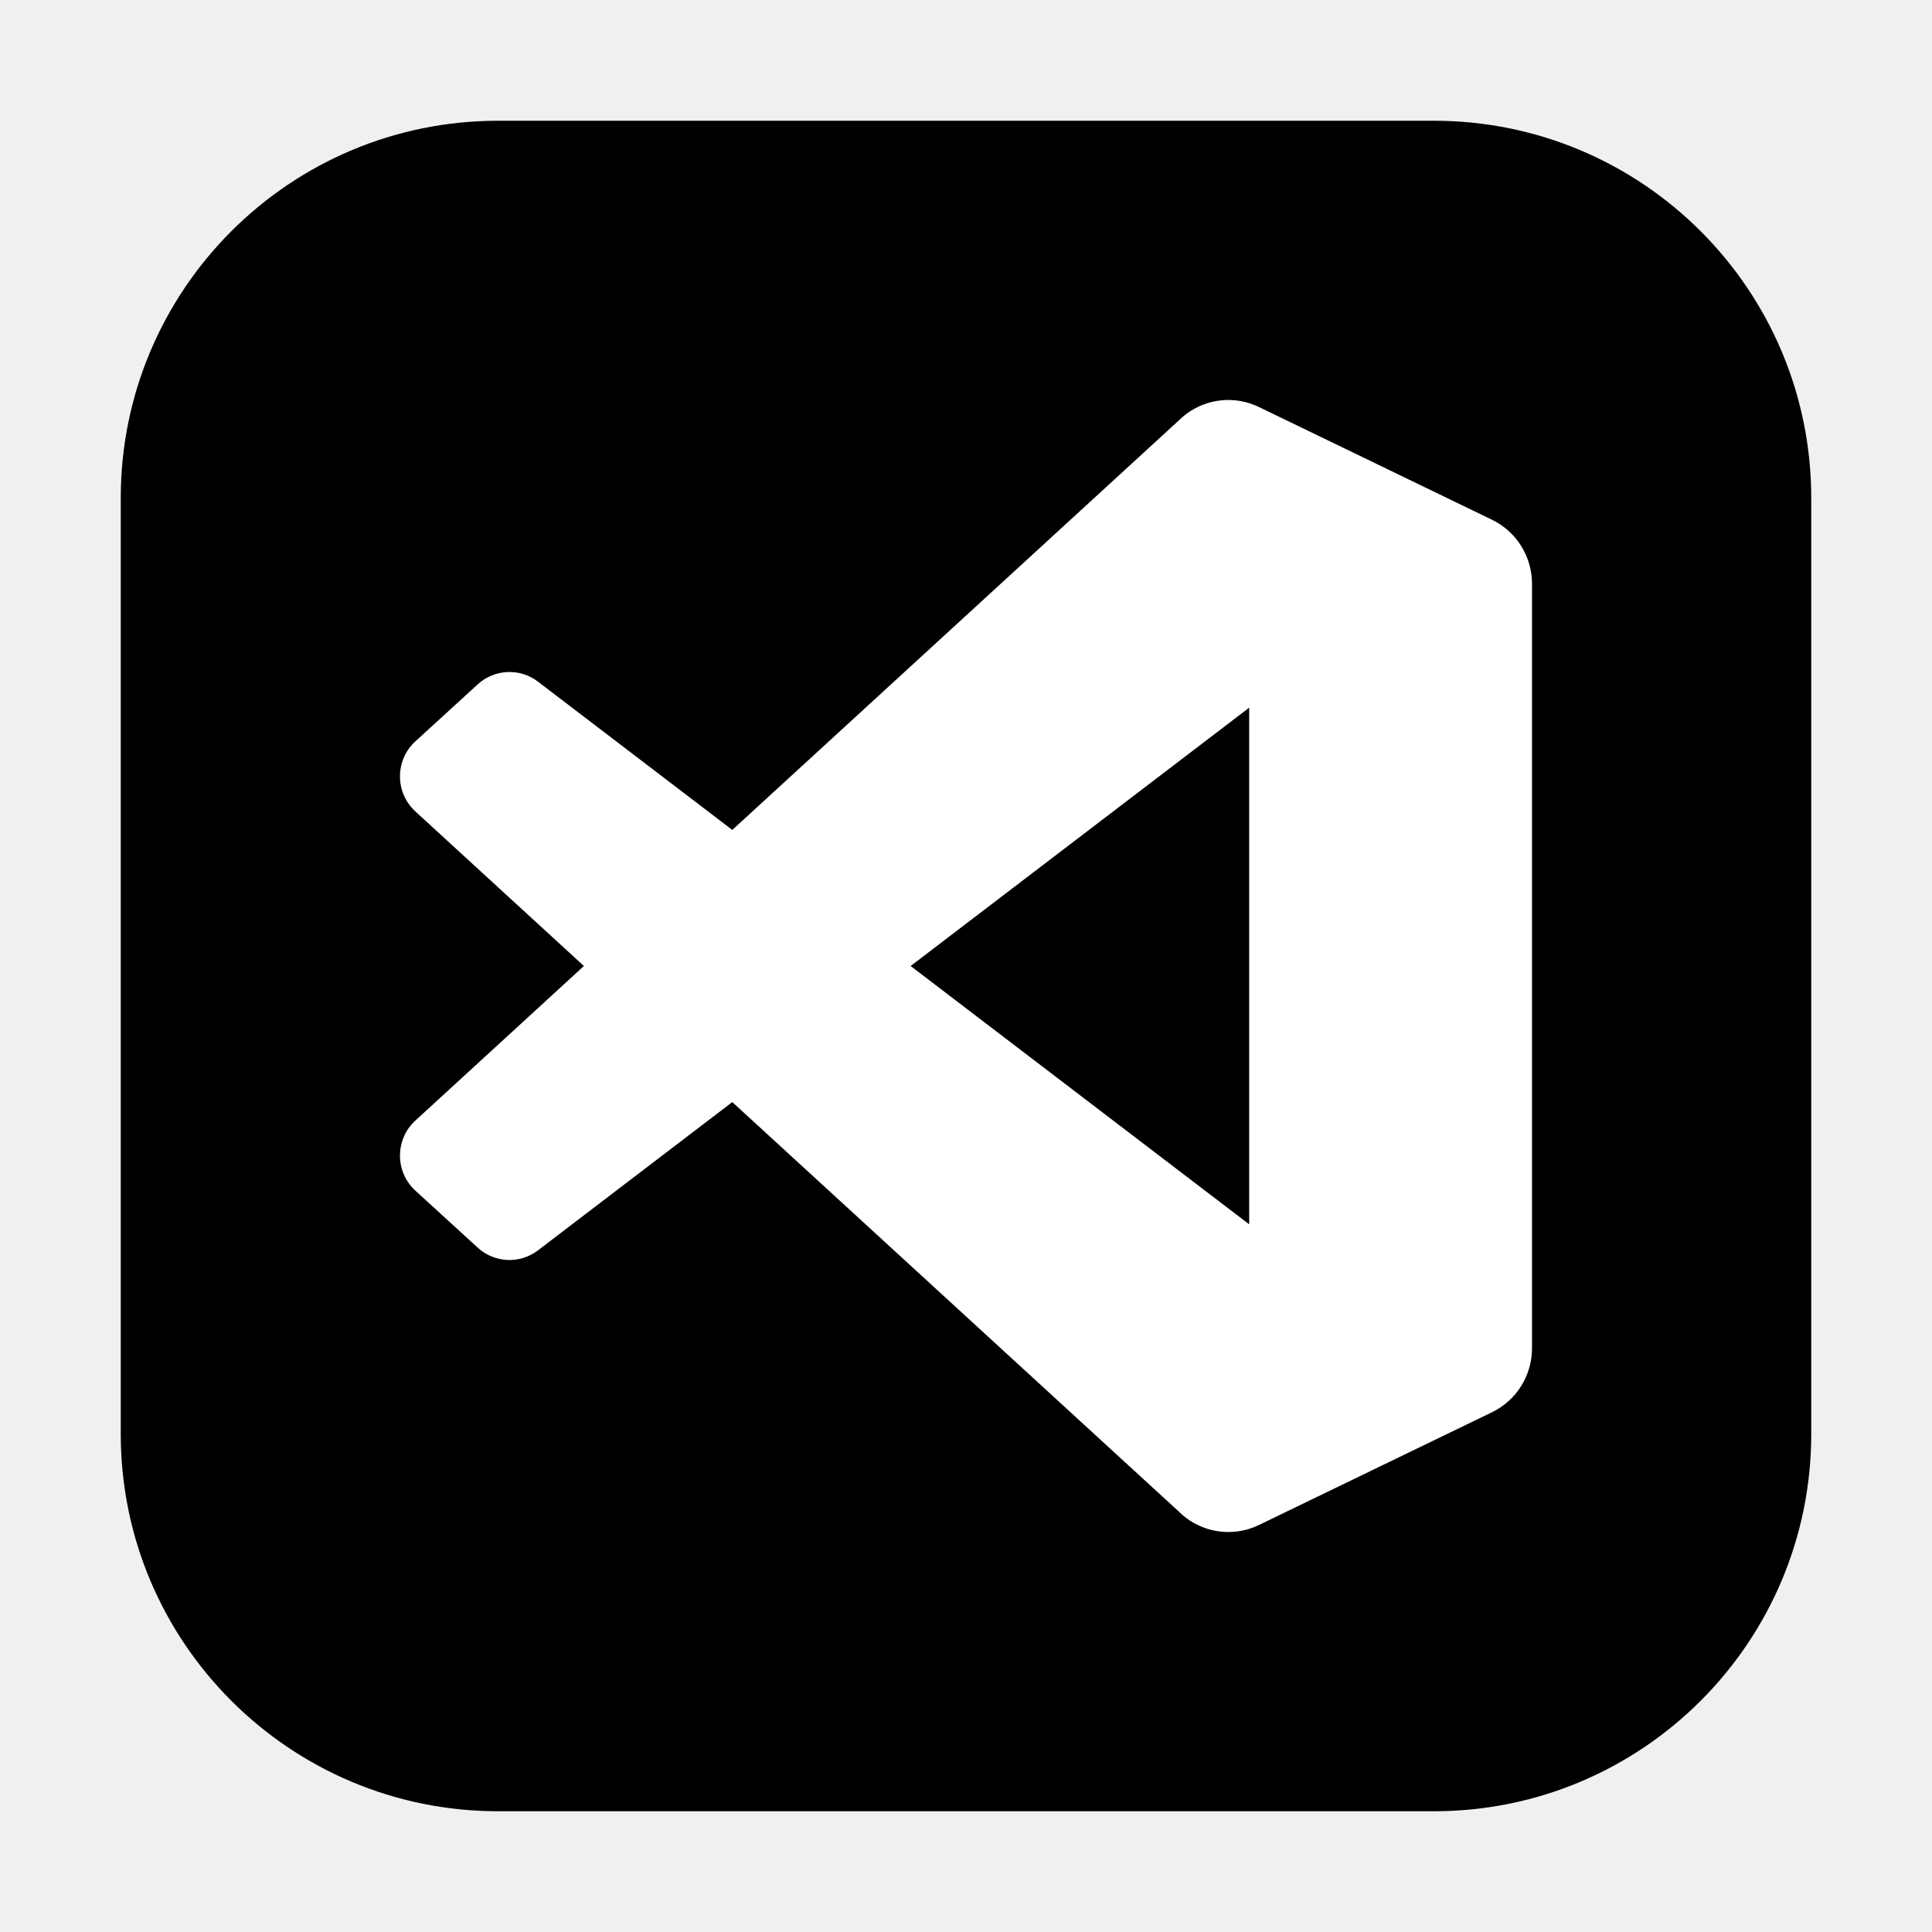
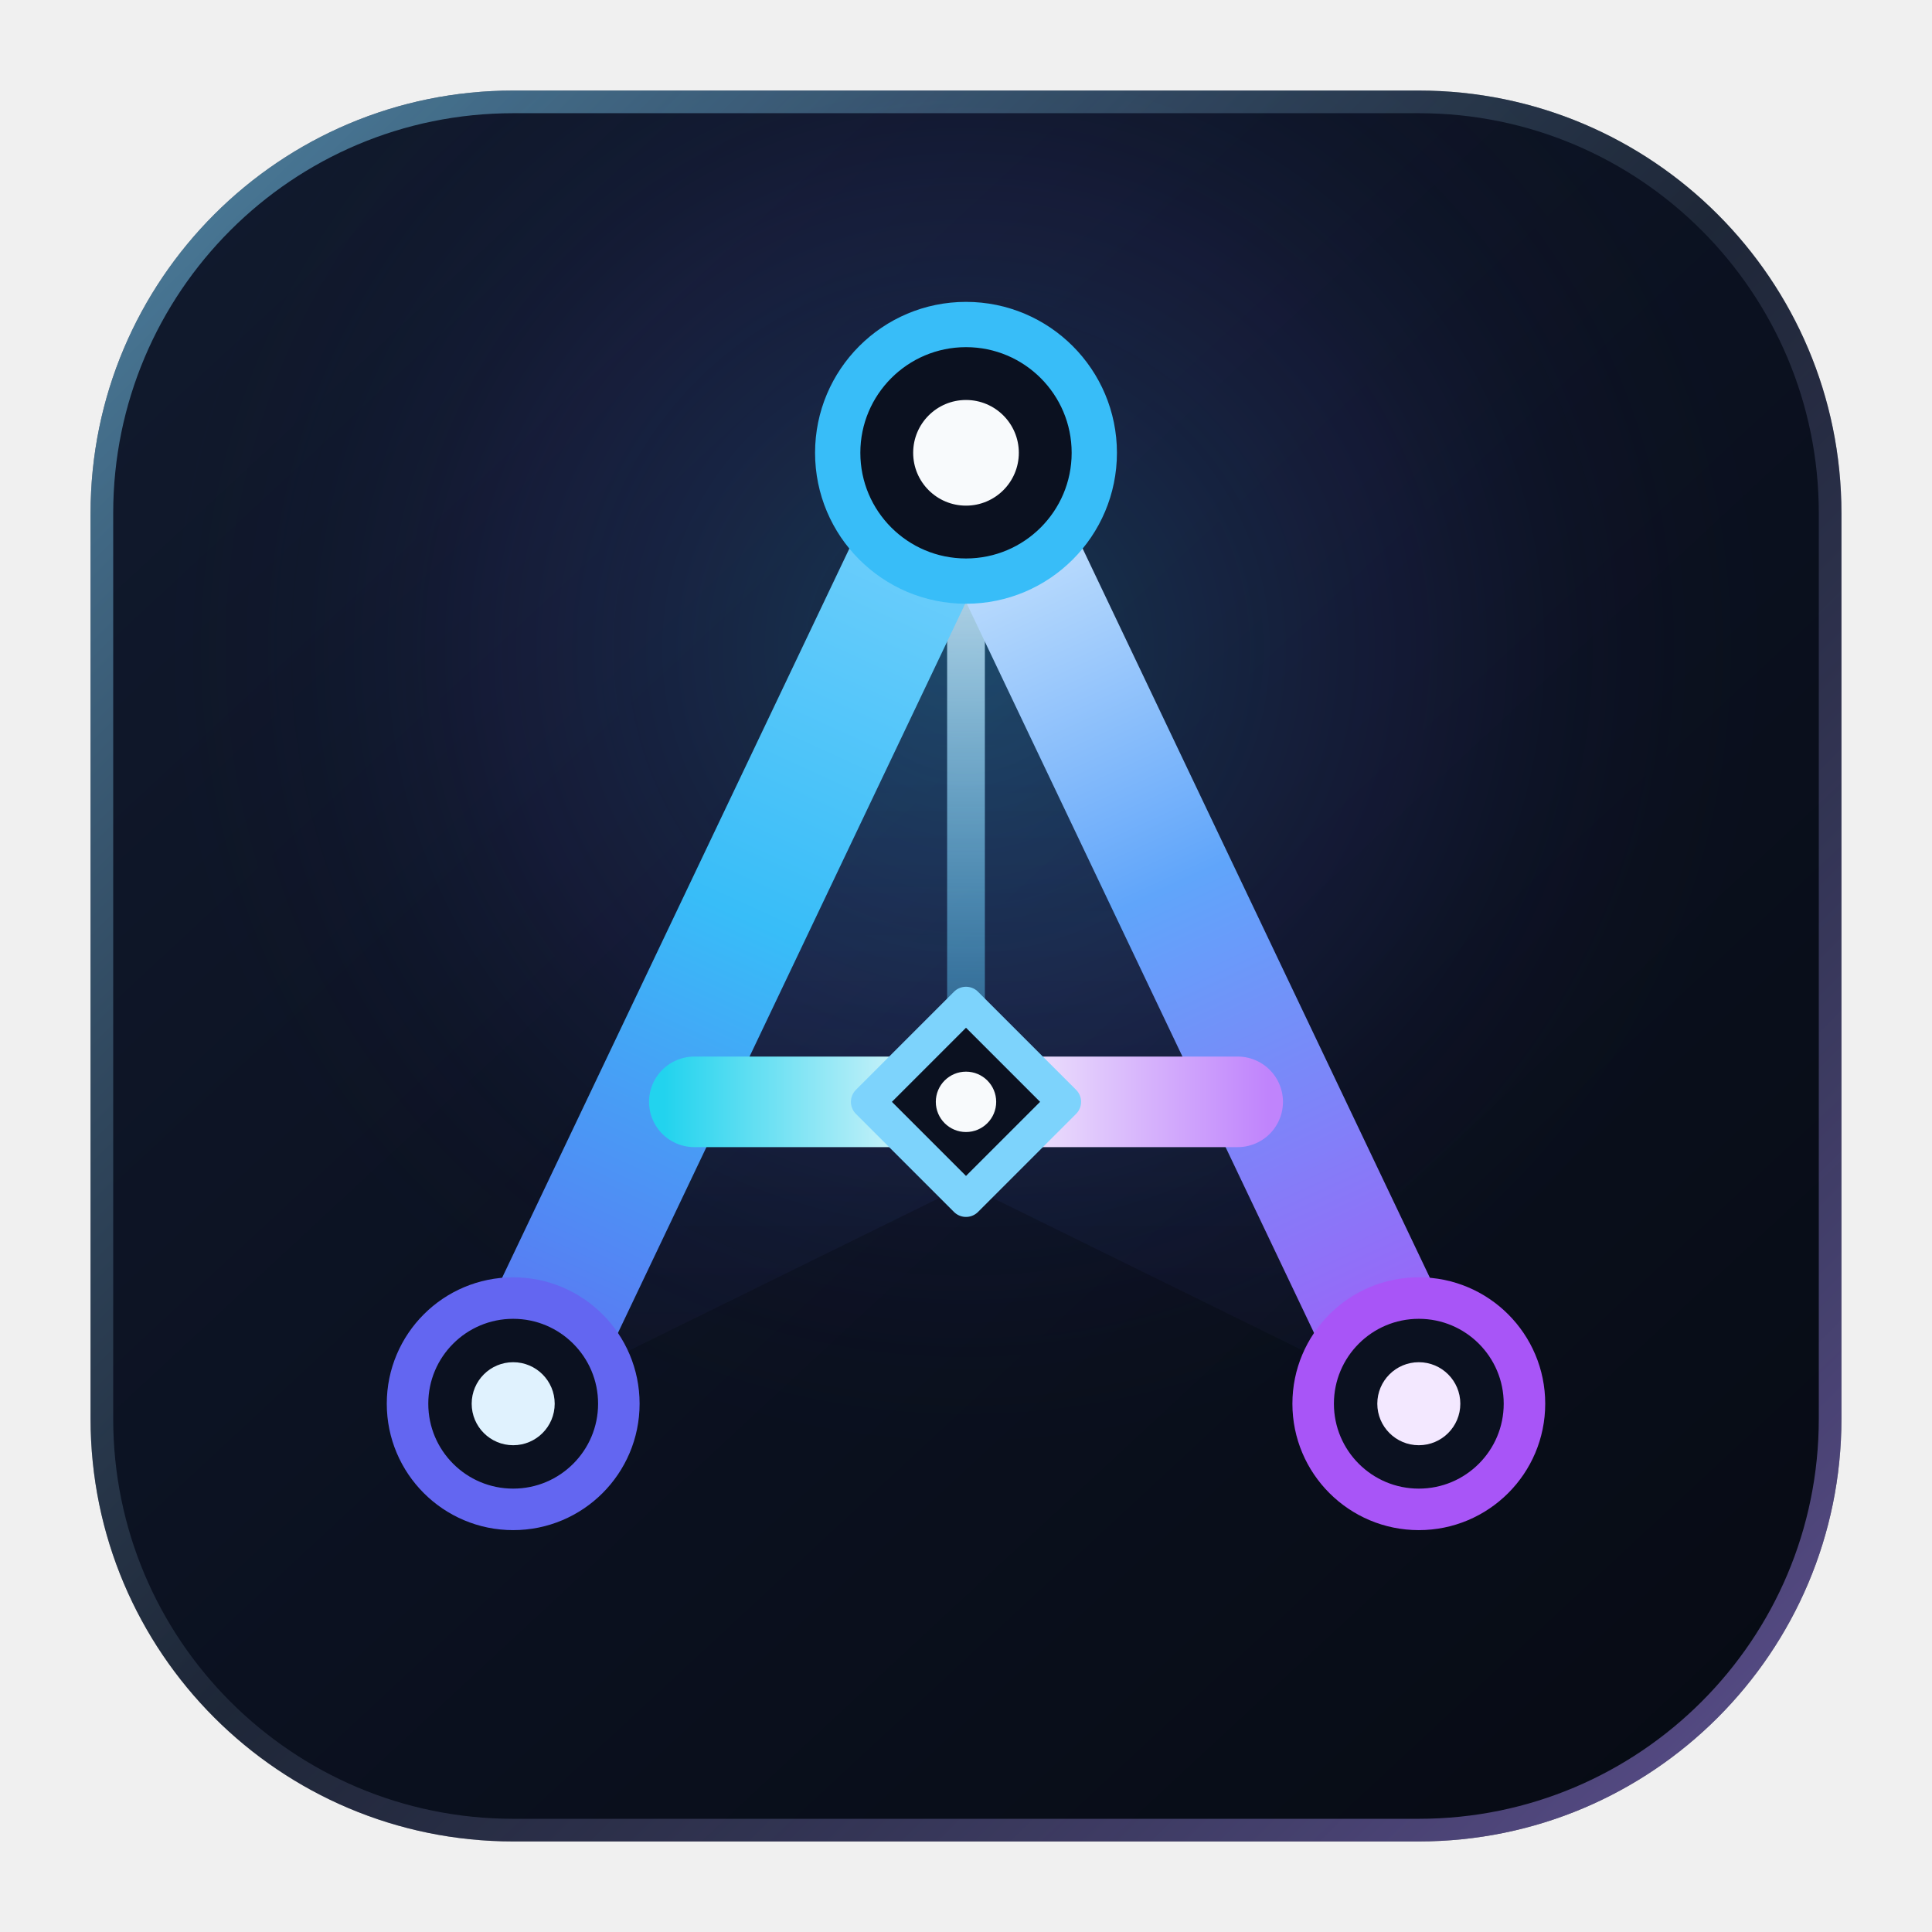
- <svg xmlns="http://www.w3.org/2000/svg" width="1024" height="1024" viewBox="0 0 1024 1024">
-   <rect x="64" y="64" width="896" height="896" rx="200" fill="#000" />
-   <path transform="translate(212 212) scale(6)" fill="#fff" fill-rule="evenodd" d="M70.912 99.572C72.487 100.189 74.283 100.15 75.873 99.381L96.46 89.423C98.624 88.377 100 86.176 100 83.762V16.239C100 13.825 98.624 11.624 96.46 10.577L75.873 0.619C73.786 -0.39 71.345 -0.143 69.513 1.195C69.252 1.386 69.003 1.6 68.769 1.835L29.355 37.98L12.187 24.88C10.589 23.661 8.354 23.761 6.869 25.118L1.363 30.152C-0.453 31.813 -0.455 34.684 1.359 36.347L16.247 50L1.359 63.654C-0.455 65.316 -0.453 68.188 1.363 69.848L6.869 74.882C8.354 76.24 10.589 76.34 12.187 75.12L29.355 62.021L68.769 98.165C69.392 98.792 70.125 99.264 70.912 99.572ZM75.015 27.181L45.109 50L75.015 72.819V27.181Z" />
+ <svg xmlns="http://www.w3.org/2000/svg" viewBox="0 0 512 512" width="512" height="512" role="img" aria-label="Aexus Code">
+   <defs>
+     <linearGradient id="bgGrad" x1="48" y1="32" x2="464" y2="480" gradientUnits="userSpaceOnUse">
+       <stop offset="0%" stop-color="#111A2E" />
+       <stop offset="52%" stop-color="#0B1120" />
+       <stop offset="100%" stop-color="#070B14" />
+     </linearGradient>
+     <radialGradient id="ambientGlow" cx="256" cy="172" r="220" gradientUnits="userSpaceOnUse">
+       <stop offset="0%" stop-color="#38BDF8" stop-opacity="0.22" />
+       <stop offset="55%" stop-color="#6366F1" stop-opacity="0.09" />
+       <stop offset="100%" stop-color="#0B1120" stop-opacity="0" />
+     </radialGradient>
+     <linearGradient id="borderGrad" x1="36" y1="36" x2="476" y2="476" gradientUnits="userSpaceOnUse">
+       <stop offset="0%" stop-color="#7DD3FC" stop-opacity="0.55" />
+       <stop offset="50%" stop-color="#475569" stop-opacity="0.32" />
+       <stop offset="100%" stop-color="#A78BFA" stop-opacity="0.52" />
+     </linearGradient>
+     <linearGradient id="leftLegGrad" x1="256" y1="112" x2="132" y2="384" gradientUnits="userSpaceOnUse">
+       <stop offset="0%" stop-color="#7DD3FC" />
+       <stop offset="48%" stop-color="#38BDF8" />
+       <stop offset="100%" stop-color="#6366F1" />
+     </linearGradient>
+     <linearGradient id="rightLegGrad" x1="256" y1="112" x2="380" y2="384" gradientUnits="userSpaceOnUse">
+       <stop offset="0%" stop-color="#E0F2FE" />
+       <stop offset="45%" stop-color="#60A5FA" />
+       <stop offset="100%" stop-color="#A855F7" />
+     </linearGradient>
+     <linearGradient id="bridgeGrad" x1="176" y1="292" x2="336" y2="292" gradientUnits="userSpaceOnUse">
+       <stop offset="0%" stop-color="#22D3EE" />
+       <stop offset="50%" stop-color="#F8FAFC" />
+       <stop offset="100%" stop-color="#C084FC" />
+     </linearGradient>
+     <linearGradient id="prismFacet" x1="256" y1="126" x2="256" y2="366" gradientUnits="userSpaceOnUse">
+       <stop offset="0%" stop-color="#38BDF8" stop-opacity="0.18" />
+       <stop offset="100%" stop-color="#6366F1" stop-opacity="0.03" />
+     </linearGradient>
+     <linearGradient id="spineGrad" x1="256" y1="138" x2="256" y2="292" gradientUnits="userSpaceOnUse">
+       <stop offset="0%" stop-color="#E0F2FE" stop-opacity="0.9" />
+       <stop offset="100%" stop-color="#38BDF8" stop-opacity="0.35" />
+     </linearGradient>
+   </defs>
+   <rect x="24" y="24" width="464" height="464" rx="112" fill="url(#bgGrad)" />
+   <rect x="24" y="24" width="464" height="464" rx="112" fill="url(#ambientGlow)" />
+   <rect x="27" y="27" width="458" height="458" rx="109" fill="none" stroke="url(#borderGrad)" stroke-width="6" />
+   <polygon points="256,122 378,374 256,314 134,374" fill="url(#prismFacet)" />
+   <line x1="256" y1="132" x2="256" y2="292" stroke="url(#spineGrad)" stroke-width="10" stroke-linecap="round" />
+   <line x1="256" y1="120" x2="136" y2="372" stroke="url(#leftLegGrad)" stroke-width="34" stroke-linecap="round" />
+   <line x1="256" y1="120" x2="376" y2="372" stroke="url(#rightLegGrad)" stroke-width="34" stroke-linecap="round" />
+   <line x1="184" y1="292" x2="328" y2="292" stroke="url(#bridgeGrad)" stroke-width="24" stroke-linecap="round" />
+   <polygon points="256,266 282,292 256,318 230,292" fill="#0B1120" stroke="#7DD3FC" stroke-width="9" stroke-linejoin="round" />
+   <circle cx="256" cy="292" r="8" fill="#F8FAFC" />
+   <circle cx="256" cy="120" r="34" fill="#0B1120" stroke="#38BDF8" stroke-width="12" />
+   <circle cx="256" cy="120" r="14" fill="#F8FAFC" />
+   <circle cx="136" cy="372" r="28" fill="#0B1120" stroke="#6366F1" stroke-width="11" />
+   <circle cx="136" cy="372" r="11" fill="#E0F2FE" />
+   <circle cx="376" cy="372" r="28" fill="#0B1120" stroke="#A855F7" stroke-width="11" />
+   <circle cx="376" cy="372" r="11" fill="#F3E8FF" />
</svg>
